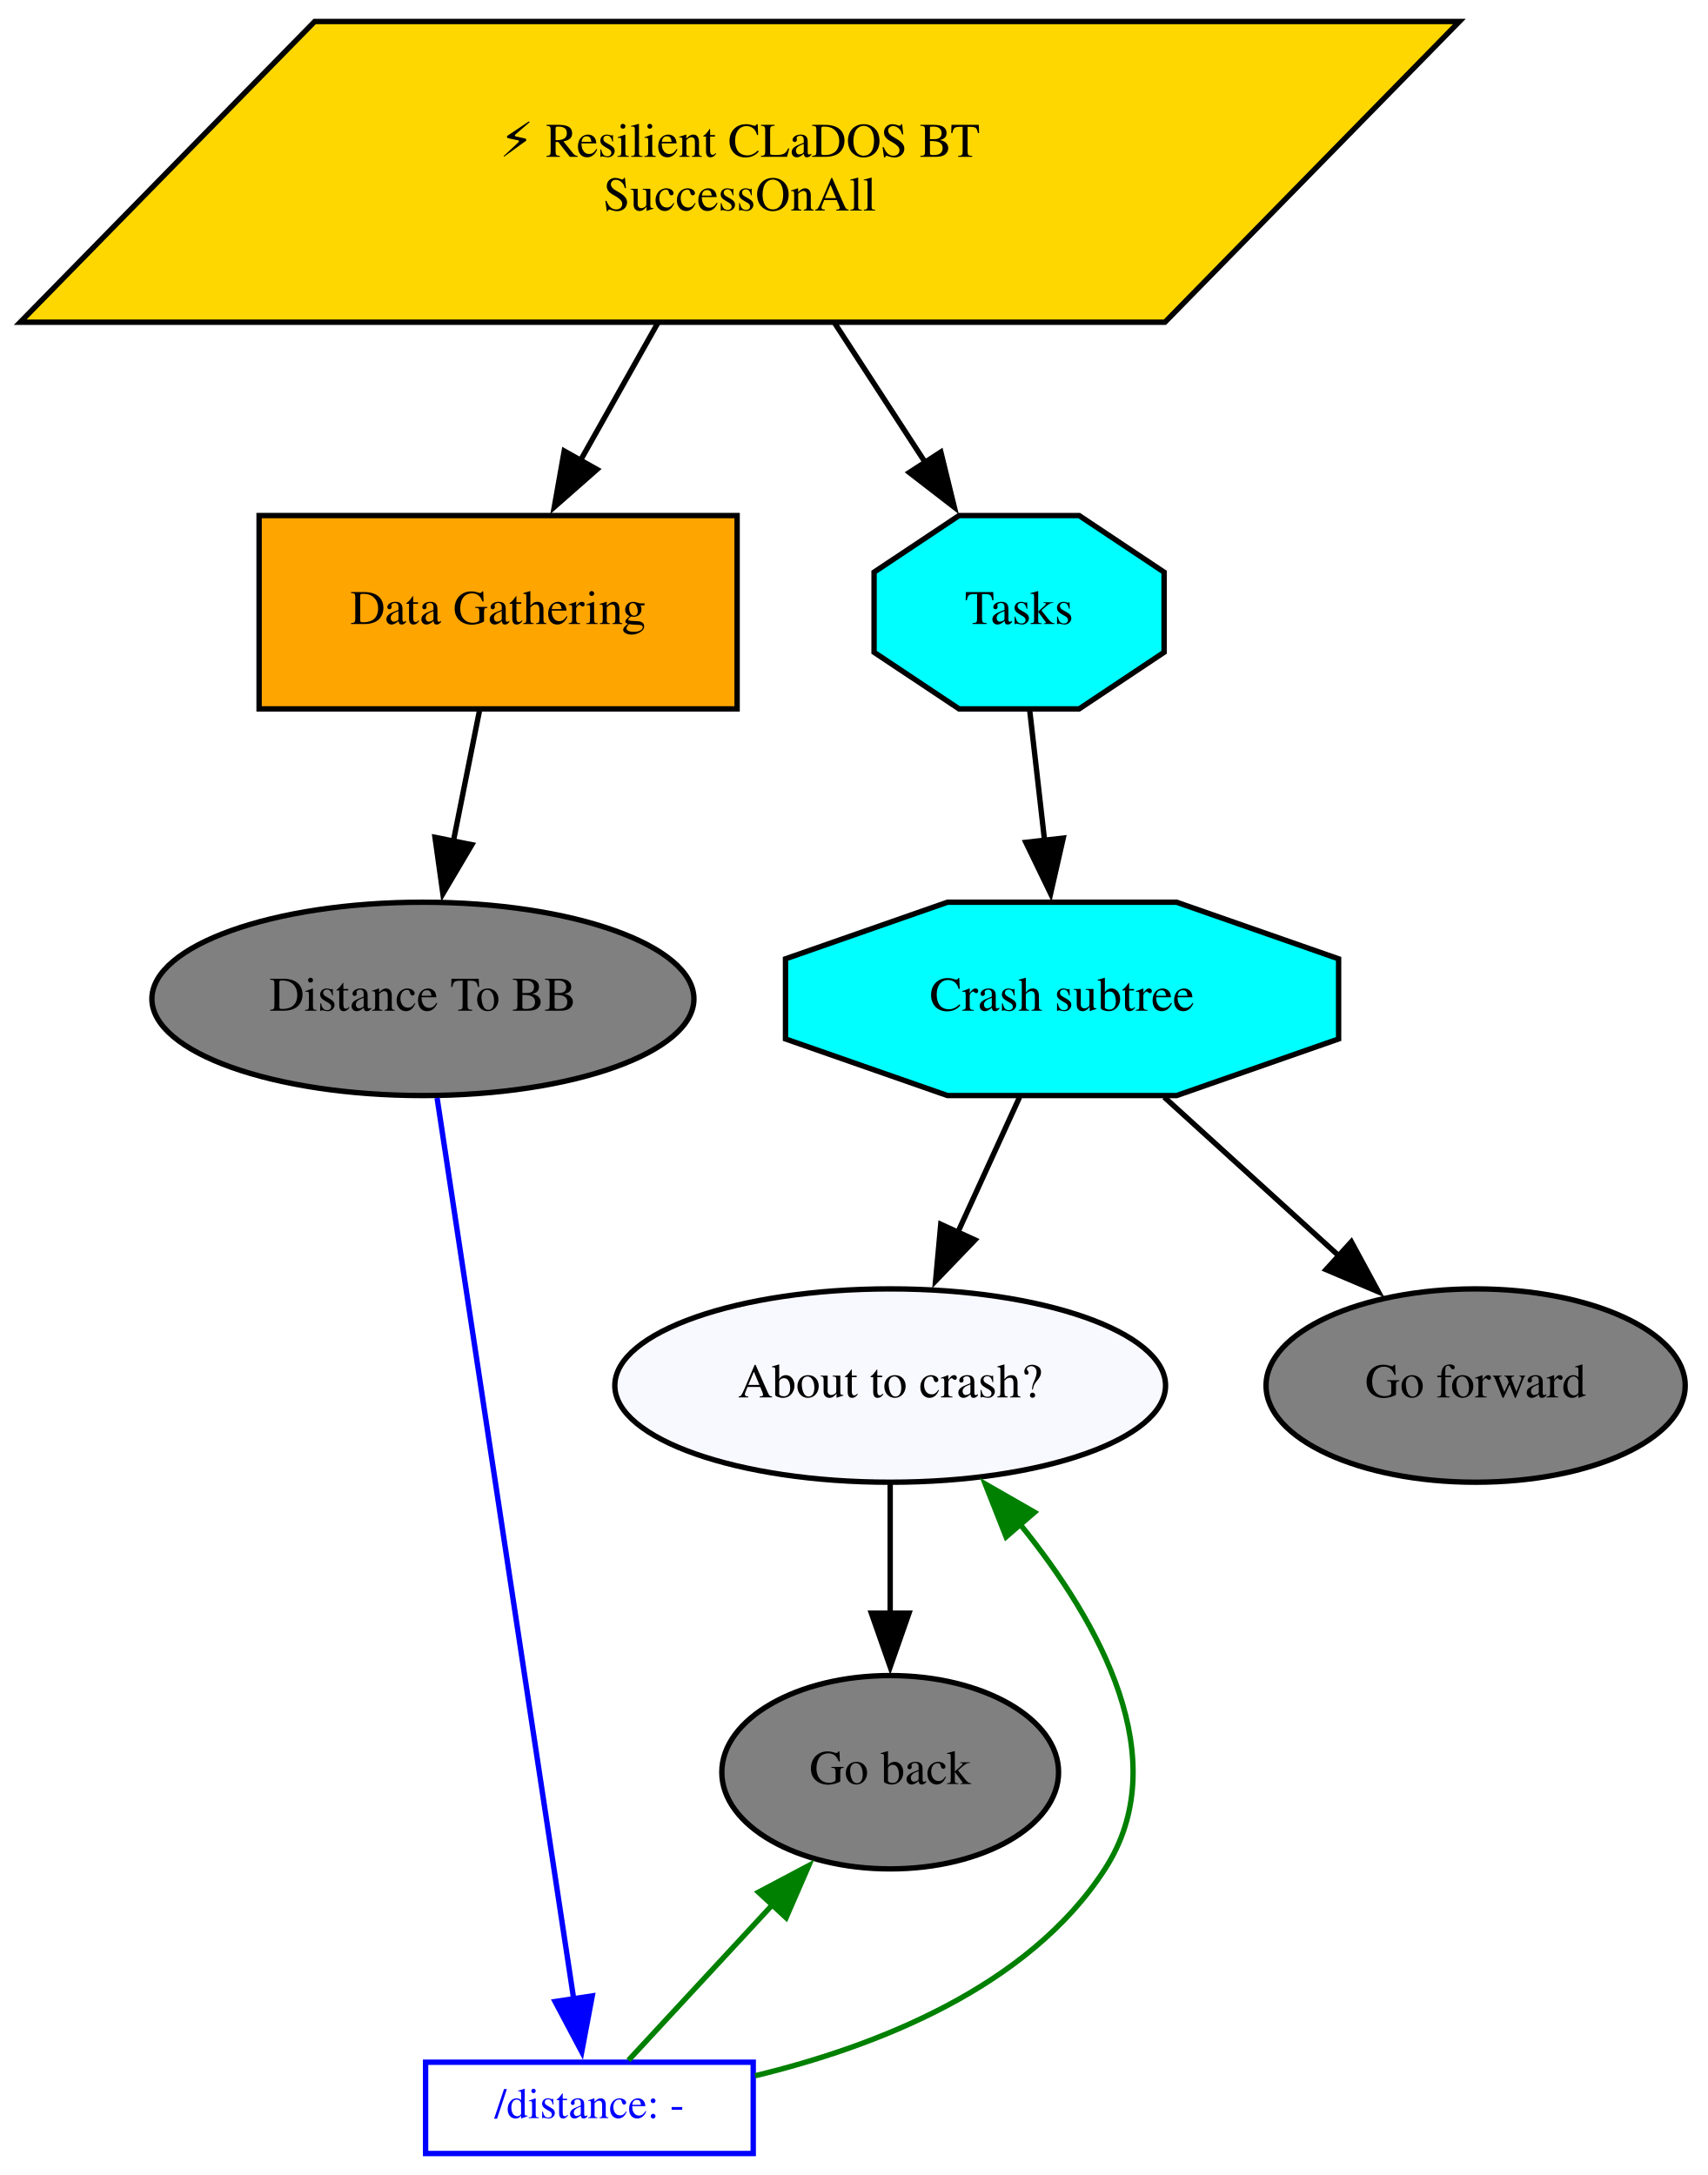
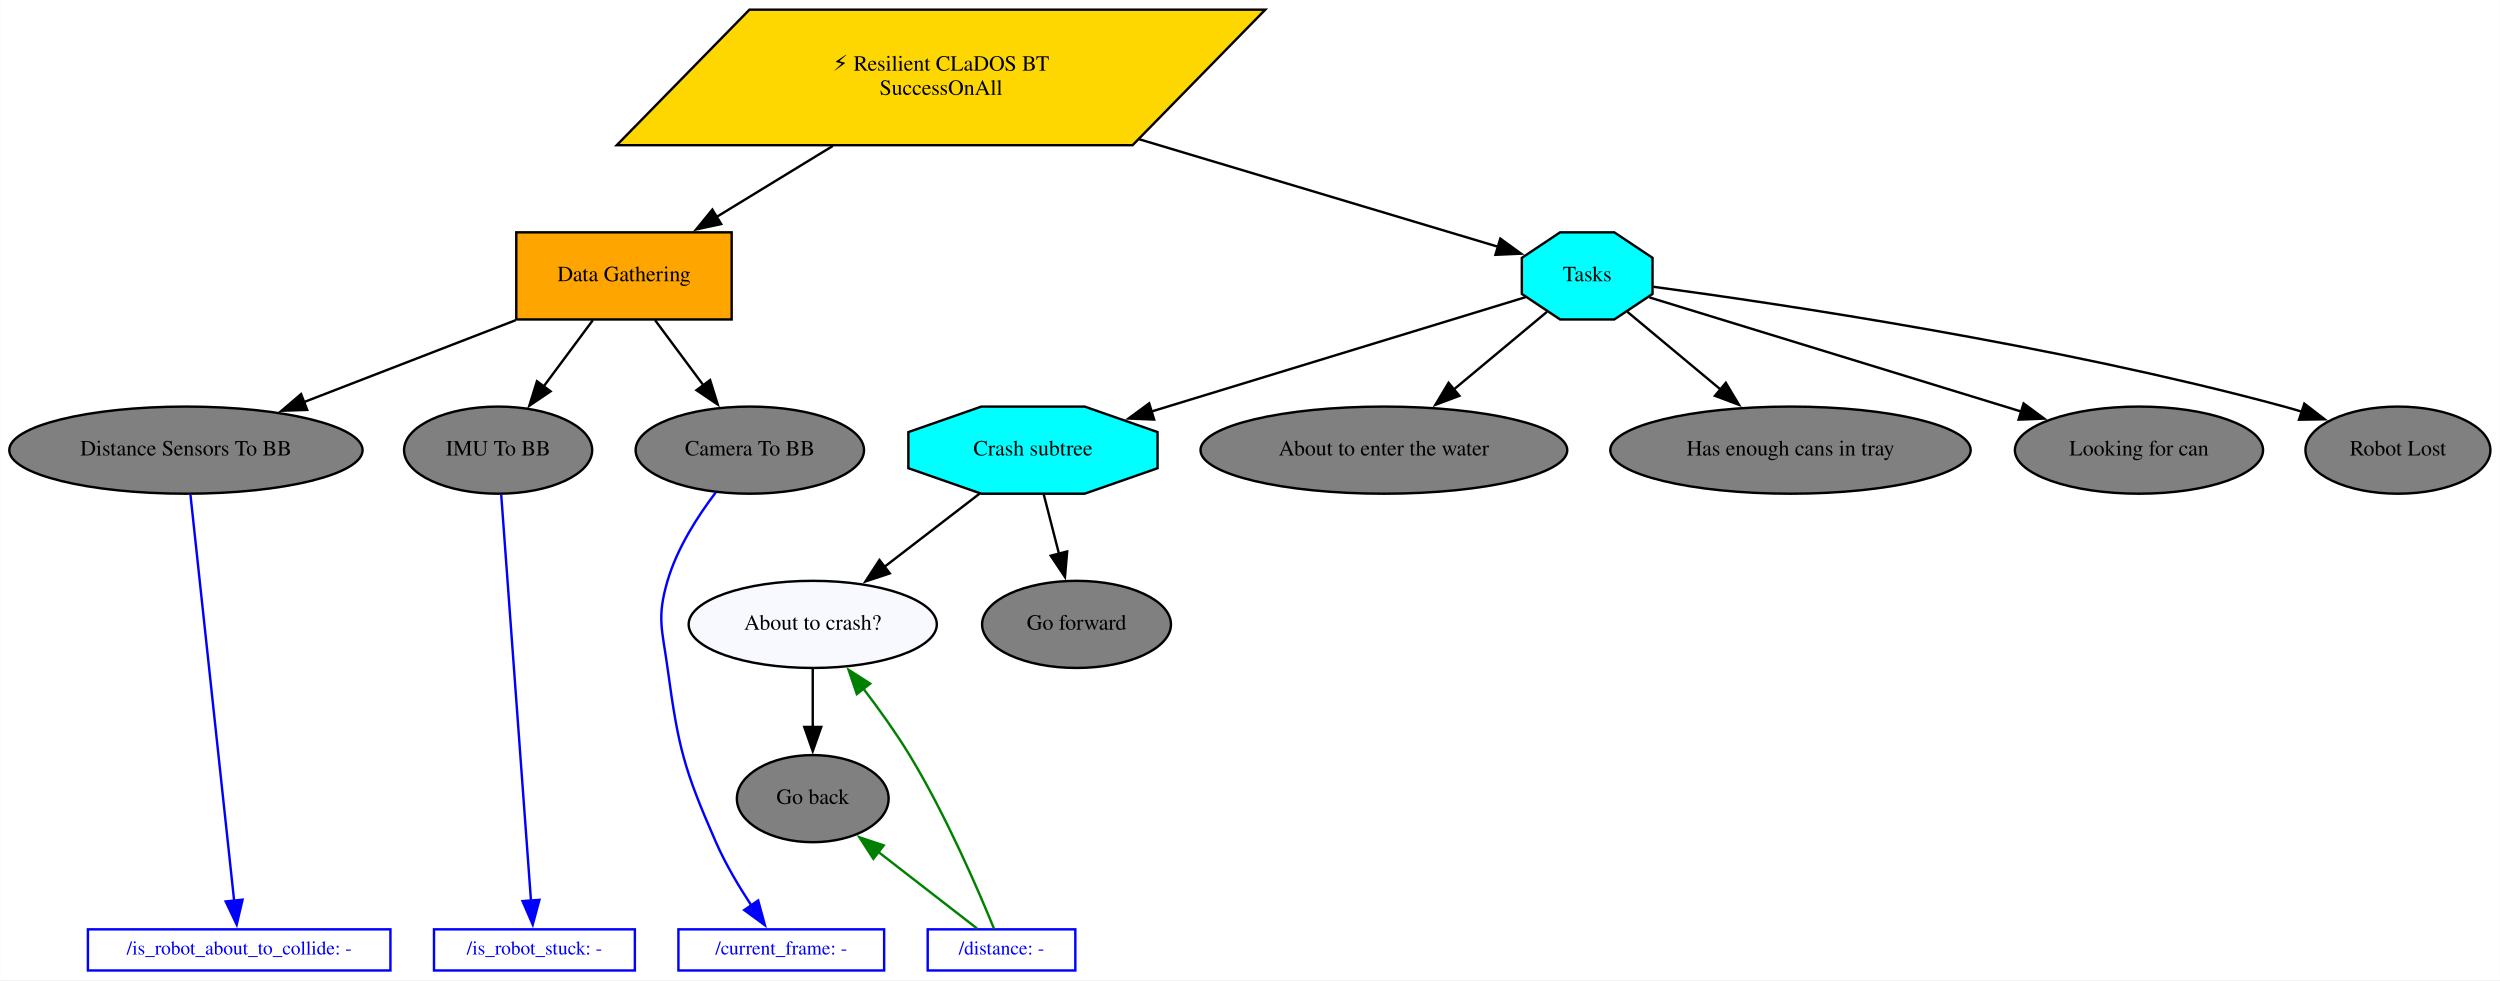
- <svg xmlns="http://www.w3.org/2000/svg" width="318pt" height="405pt" viewBox="0.00 0.00 318.00 405.00">
+ <svg xmlns="http://www.w3.org/2000/svg" width="1033pt" height="405pt" viewBox="0.00 0.00 1032.85 405.00">
  <g id="graph0" class="graph" transform="scale(1 1) rotate(0) translate(4 401)">
-     <polygon fill="white" stroke="none" points="-4,4 -4,-401 314,-401 314,4 -4,4" />
+     <polygon fill="white" stroke="none" points="-4,4 -4,-401 1028.85,-401 1028.85,4 -4,4" />
    <g id="node1" class="node">
-       <polygon fill="gold" stroke="black" points="267.72,-397 54.59,-397 -0.24,-341 212.89,-341 267.72,-397" />
-       <text text-anchor="middle" x="133.74" y="-371.8" font-family="Times,serif" font-size="9.00">⚡ Resilient CLaDOS BT</text>
-       <text text-anchor="middle" x="133.74" y="-361.8" font-family="Times,serif" font-size="9.00">SuccessOnAll</text>
+       <polygon fill="gold" stroke="black" points="518.73,-397 305.59,-397 250.76,-341 463.9,-341 518.73,-397" />
+       <text text-anchor="middle" x="384.75" y="-371.8" font-family="Times,serif" font-size="9.00">⚡ Resilient CLaDOS BT</text>
+       <text text-anchor="middle" x="384.75" y="-361.8" font-family="Times,serif" font-size="9.00">SuccessOnAll</text>
    </g>
    <g id="node2" class="node">
-       <polygon fill="orange" stroke="black" points="133.24,-305 44.24,-305 44.24,-269 133.24,-269 133.24,-305" />
-       <text text-anchor="middle" x="88.74" y="-284.8" font-family="Times,serif" font-size="9.00">Data Gathering</text>
+       <polygon fill="orange" stroke="black" points="298.25,-305 209.25,-305 209.25,-269 298.25,-269 298.25,-305" />
+       <text text-anchor="middle" x="253.75" y="-284.8" font-family="Times,serif" font-size="9.00">Data Gathering</text>
    </g>
    <g id="edge1" class="edge">
-       <path fill="none" stroke="black" d="M118.51,-340.92C113.84,-332.63 108.72,-323.51 104.05,-315.22" />
-       <polygon fill="black" stroke="black" points="107.15,-313.59 99.2,-306.59 101.05,-317.02 107.15,-313.59" />
+       <path fill="none" stroke="black" d="M340.03,-340.69C324.34,-331.11 306.88,-320.45 291.79,-311.23" />
+       <polygon fill="black" stroke="black" points="293.91,-308.43 283.56,-306.2 290.27,-314.4 293.91,-308.43" />
+     </g>
+     <g id="node6" class="node">
+       <polygon fill="cyan" stroke="black" points="678.75,-279.54 678.75,-294.46 662.93,-305 640.56,-305 624.75,-294.46 624.75,-279.54 640.56,-269 662.93,-269 678.75,-279.54" />
+       <text text-anchor="middle" x="651.75" y="-284.8" font-family="Times,serif" font-size="9.00">Tasks</text>
+     </g>
+     <g id="edge5" class="edge">
+       <path fill="none" stroke="black" d="M466.67,-343.45C516.34,-328.57 577.26,-310.32 615.31,-298.92" />
+       <polygon fill="black" stroke="black" points="615.85,-302.41 624.42,-296.19 613.84,-295.71 615.85,-302.41" />
+     </g>
+     <g id="node3" class="node">
+       <ellipse fill="gray" stroke="black" cx="72.75" cy="-215" rx="72.99" ry="18" />
+       <text text-anchor="middle" x="72.75" y="-212.8" font-family="Times,serif" font-size="9.00">Distance Sensors To BB</text>
+     </g>
+     <g id="edge2" class="edge">
+       <path fill="none" stroke="black" d="M209,-268.7C182.39,-258.4 148.61,-245.34 121.34,-234.79" />
+       <polygon fill="black" stroke="black" points="122.86,-231.63 112.27,-231.28 120.33,-238.16 122.86,-231.63" />
    </g>
    <g id="node4" class="node">
-       <polygon fill="cyan" stroke="black" points="212.74,-279.54 212.74,-294.46 196.92,-305 174.56,-305 158.74,-294.46 158.74,-279.54 174.56,-269 196.92,-269 212.74,-279.54" />
-       <text text-anchor="middle" x="185.74" y="-284.8" font-family="Times,serif" font-size="9.00">Tasks</text>
+       <ellipse fill="gray" stroke="black" cx="201.75" cy="-215" rx="38.87" ry="18" />
+       <text text-anchor="middle" x="201.75" y="-212.8" font-family="Times,serif" font-size="9.00">IMU To BB</text>
    </g>
    <g id="edge3" class="edge">
-       <path fill="none" stroke="black" d="M151.35,-340.92C156.85,-332.44 162.92,-323.11 168.41,-314.67" />
-       <polygon fill="black" stroke="black" points="171.17,-316.83 173.69,-306.54 165.3,-313.02 171.17,-316.83" />
+       <path fill="none" stroke="black" d="M240.89,-268.7C234.73,-260.4 227.23,-250.31 220.46,-241.19" />
+       <polygon fill="black" stroke="black" points="223.41,-239.3 214.64,-233.36 217.8,-243.47 223.41,-239.3" />
    </g>
-     <g id="node3" class="node">
-       <ellipse fill="gray" stroke="black" cx="74.74" cy="-215" rx="50.46" ry="18" />
-       <text text-anchor="middle" x="74.74" y="-212.8" font-family="Times,serif" font-size="9.00">Distance To BB</text>
+     <g id="node5" class="node">
+       <ellipse fill="gray" stroke="black" cx="305.75" cy="-215" rx="47.19" ry="18" />
+       <text text-anchor="middle" x="305.75" y="-212.8" font-family="Times,serif" font-size="9.00">Camera To BB</text>
    </g>
-     <g id="edge2" class="edge">
-       <path fill="none" stroke="black" d="M85.28,-268.7C83.81,-261.32 82.05,-252.52 80.39,-244.25" />
-       <polygon fill="black" stroke="black" points="83.85,-243.71 78.46,-234.59 76.99,-245.08 83.85,-243.71" />
+     <g id="edge4" class="edge">
+       <path fill="none" stroke="black" d="M266.6,-268.7C272.67,-260.52 280.04,-250.6 286.74,-241.58" />
+       <polygon fill="black" stroke="black" points="289.34,-243.95 292.5,-233.84 283.72,-239.78 289.34,-243.95" />
+     </g>
+     <g id="node16" class="node">
+       <polygon fill="white" stroke="blue" points="157.25,-17 32.25,-17 32.25,0 157.25,0 157.25,-17" />
+       <text text-anchor="middle" x="94.75" y="-6.6" font-family="Times,serif" font-size="8.00" fill="blue">/is_robot_about_to_collide: -</text>
+     </g>
+     <g id="edge15" class="edge">
+       <path fill="none" stroke="blue" d="M74.62,-196.56C78.71,-158.55 88.4,-68.47 92.67,-28.81" />
+       <polygon fill="blue" stroke="blue" points="96.14,-29.26 93.73,-18.95 89.18,-28.52 96.14,-29.26" />
+     </g>
+     <g id="node15" class="node">
+       <polygon fill="white" stroke="blue" points="258.25,-17 175.25,-17 175.25,0 258.25,0 258.25,-17" />
+       <text text-anchor="middle" x="216.75" y="-6.6" font-family="Times,serif" font-size="8.00" fill="blue">/is_robot_stuck: -</text>
+     </g>
+     <g id="edge14" class="edge">
+       <path fill="none" stroke="blue" d="M203.03,-196.56C205.81,-158.55 212.42,-68.47 215.33,-28.81" />
+       <polygon fill="blue" stroke="blue" points="218.81,-29.18 216.05,-18.95 211.83,-28.67 218.81,-29.18" />
+     </g>
+     <g id="node18" class="node">
+       <polygon fill="white" stroke="blue" points="361.25,-17 276.25,-17 276.25,0 361.25,0 361.25,-17" />
+       <text text-anchor="middle" x="318.75" y="-6.6" font-family="Times,serif" font-size="8.00" fill="blue">/current_frame: -</text>
+     </g>
+     <g id="edge18" class="edge">
+       <path fill="none" stroke="blue" d="M291.7,-197.57C284.18,-187.68 275.68,-174.43 271.75,-161 267.24,-145.65 269.59,-140.85 271.75,-125 276.23,-92.09 278.41,-83.42 291.75,-53 295.72,-43.93 301.35,-34.52 306.44,-26.78" />
+       <polygon fill="blue" stroke="blue" points="309.21,-28.93 311.98,-18.7 303.44,-24.97 309.21,-28.93" />
+     </g>
+     <g id="node7" class="node">
+       <polygon fill="cyan" stroke="black" points="474.23,-207.54 474.23,-222.46 444.07,-233 401.42,-233 371.26,-222.46 371.26,-207.54 401.42,-197 444.07,-197 474.23,-207.54" />
+       <text text-anchor="middle" x="422.75" y="-212.8" font-family="Times,serif" font-size="9.00">Crash subtree</text>
+     </g>
+     <g id="edge6" class="edge">
+       <path fill="none" stroke="black" d="M626.36,-278.24C589.17,-266.87 519.14,-245.47 471.72,-230.97" />
+       <polygon fill="black" stroke="black" points="472.81,-227.64 462.23,-228.07 470.77,-234.34 472.81,-227.64" />
+     </g>
+     <g id="node11" class="node">
+       <ellipse fill="gray" stroke="black" cx="567.75" cy="-215" rx="75.77" ry="18" />
+       <text text-anchor="middle" x="567.75" y="-212.8" font-family="Times,serif" font-size="9.00">About to enter the water</text>
+     </g>
+     <g id="edge10" class="edge">
+       <path fill="none" stroke="black" d="M635.15,-272.17C624.12,-262.98 609.34,-250.66 596.43,-239.9" />
+       <polygon fill="black" stroke="black" points="598.95,-237.45 589.03,-233.73 594.47,-242.82 598.95,-237.45" />
+     </g>
+     <g id="node12" class="node">
+       <ellipse fill="gray" stroke="black" cx="735.75" cy="-215" rx="74.46" ry="18" />
+       <text text-anchor="middle" x="735.75" y="-212.8" font-family="Times,serif" font-size="9.00">Has enough cans in tray</text>
+     </g>
+     <g id="edge11" class="edge">
+       <path fill="none" stroke="black" d="M668.34,-272.17C679.37,-262.98 694.15,-250.66 707.06,-239.9" />
+       <polygon fill="black" stroke="black" points="709.03,-242.82 714.47,-233.73 704.54,-237.45 709.03,-242.82" />
+     </g>
+     <g id="node13" class="node">
+       <ellipse fill="gray" stroke="black" cx="879.75" cy="-215" rx="51.27" ry="18" />
+       <text text-anchor="middle" x="879.75" y="-212.8" font-family="Times,serif" font-size="9.00">Looking for can</text>
+     </g>
+     <g id="edge12" class="edge">
+       <path fill="none" stroke="black" d="M677.46,-278.11C714.65,-266.69 784.16,-245.35 831.2,-230.91" />
+       <polygon fill="black" stroke="black" points="832.07,-234.3 840.6,-228.02 830.01,-227.61 832.07,-234.3" />
+     </g>
+     <g id="node14" class="node">
+       <ellipse fill="gray" stroke="black" cx="986.75" cy="-215" rx="38.21" ry="18" />
+       <text text-anchor="middle" x="986.75" y="-212.8" font-family="Times,serif" font-size="9.00">Robot Lost</text>
+     </g>
+     <g id="edge13" class="edge">
+       <path fill="none" stroke="black" d="M679.08,-282.5C730.64,-275.57 845.53,-258.52 939.75,-233 942.16,-232.35 944.63,-231.62 947.11,-230.86" />
+       <polygon fill="black" stroke="black" points="948.07,-234.22 956.47,-227.75 945.87,-227.58 948.07,-234.22" />
+     </g>
+     <g id="node8" class="node">
+       <ellipse fill="ghostwhite" stroke="black" cx="331.75" cy="-143" rx="51.27" ry="18" />
+       <text text-anchor="middle" x="331.75" y="-140.8" font-family="Times,serif" font-size="9.00">About to crash?</text>
+     </g>
+     <g id="edge7" class="edge">
+       <path fill="none" stroke="black" d="M400.72,-197.05C388.87,-187.94 374.09,-176.57 361.26,-166.7" />
+       <polygon fill="black" stroke="black" points="363.58,-164.08 353.52,-160.75 359.32,-169.62 363.58,-164.08" />
+     </g>
+     <g id="node10" class="node">
+       <ellipse fill="gray" stroke="black" cx="440.75" cy="-143" rx="39.02" ry="18" />
+       <text text-anchor="middle" x="440.75" y="-140.8" font-family="Times,serif" font-size="9.00">Go forward</text>
+     </g>
+     <g id="edge9" class="edge">
+       <path fill="none" stroke="black" d="M427.2,-196.7C429.09,-189.32 431.35,-180.52 433.48,-172.25" />
+       <polygon fill="black" stroke="black" points="436.87,-173.13 435.97,-162.57 430.09,-171.38 436.87,-173.13" />
    </g>
    <g id="node9" class="node">
-       <polygon fill="white" stroke="blue" points="136.24,-17 75.24,-17 75.24,0 136.24,0 136.24,-17" />
-       <text text-anchor="middle" x="105.74" y="-6.6" font-family="Times,serif" font-size="8.00" fill="blue">/distance: -</text>
-     </g>
-     <g id="edge10" class="edge">
-       <path fill="none" stroke="blue" d="M77.38,-196.56C83.15,-158.55 96.8,-68.47 102.81,-28.81" />
-       <polygon fill="blue" stroke="blue" points="106.27,-29.35 104.31,-18.94 99.35,-28.3 106.27,-29.35" />
-     </g>
-     <g id="node5" class="node">
-       <polygon fill="cyan" stroke="black" points="245.23,-207.54 245.23,-222.46 215.07,-233 172.41,-233 142.25,-222.46 142.25,-207.54 172.41,-197 215.07,-197 245.23,-207.54" />
-       <text text-anchor="middle" x="193.74" y="-212.8" font-family="Times,serif" font-size="9.00">Crash subtree</text>
-     </g>
-     <g id="edge4" class="edge">
-       <path fill="none" stroke="black" d="M187.72,-268.7C188.55,-261.41 189.54,-252.73 190.48,-244.54" />
-       <polygon fill="black" stroke="black" points="193.96,-244.94 191.61,-234.61 187,-244.15 193.96,-244.94" />
-     </g>
-     <g id="node6" class="node">
-       <ellipse fill="ghostwhite" stroke="black" cx="161.74" cy="-143" rx="51.27" ry="18" />
-       <text text-anchor="middle" x="161.74" y="-140.8" font-family="Times,serif" font-size="9.00">About to crash?</text>
-     </g>
-     <g id="edge5" class="edge">
-       <path fill="none" stroke="black" d="M185.83,-196.7C182.34,-189.07 178.16,-179.92 174.27,-171.4" />
-       <polygon fill="black" stroke="black" points="177.53,-170.12 170.19,-162.48 171.16,-173.03 177.53,-170.12" />
-     </g>
-     <g id="node8" class="node">
-       <ellipse fill="gray" stroke="black" cx="270.74" cy="-143" rx="39.02" ry="18" />
-       <text text-anchor="middle" x="270.74" y="-140.8" font-family="Times,serif" font-size="9.00">Go forward</text>
-     </g>
-     <g id="edge7" class="edge">
-       <path fill="none" stroke="black" d="M212.77,-196.7C222.59,-187.78 234.69,-176.78 245.29,-167.14" />
-       <polygon fill="black" stroke="black" points="247.6,-169.77 252.64,-160.45 242.89,-164.59 247.6,-169.77" />
-     </g>
-     <g id="node7" class="node">
-       <ellipse fill="gray" stroke="black" cx="161.74" cy="-71" rx="31.35" ry="18" />
-       <text text-anchor="middle" x="161.74" y="-68.8" font-family="Times,serif" font-size="9.00">Go back</text>
-     </g>
-     <g id="edge6" class="edge">
-       <path fill="none" stroke="black" d="M161.74,-124.7C161.74,-117.41 161.74,-108.73 161.74,-100.54" />
-       <polygon fill="black" stroke="black" points="165.24,-100.62 161.74,-90.62 158.24,-100.62 165.24,-100.62" />
-     </g>
-     <g id="edge9" class="edge">
-       <path fill="none" stroke="green" d="M136.59,-14.48C158.87,-19.86 187.46,-30.85 201.74,-53 214.86,-73.34 200.88,-98.7 185.96,-117.13" />
-       <polygon fill="green" stroke="green" points="183.32,-114.83 179.43,-124.68 188.62,-119.41 183.32,-114.83" />
+       <ellipse fill="gray" stroke="black" cx="331.75" cy="-71" rx="31.35" ry="18" />
+       <text text-anchor="middle" x="331.75" y="-68.8" font-family="Times,serif" font-size="9.00">Go back</text>
    </g>
    <g id="edge8" class="edge">
-       <path fill="none" stroke="green" d="M113.01,-17.36C119.83,-24.73 130.39,-36.13 139.93,-46.44" />
-       <polygon fill="green" stroke="green" points="137.22,-48.66 146.58,-53.62 142.36,-43.91 137.22,-48.66" />
+       <path fill="none" stroke="black" d="M331.75,-124.7C331.75,-117.41 331.75,-108.73 331.75,-100.54" />
+       <polygon fill="black" stroke="black" points="335.25,-100.62 331.75,-90.62 328.25,-100.62 335.25,-100.62" />
+     </g>
+     <g id="node17" class="node">
+       <polygon fill="white" stroke="blue" points="440.25,-17 379.25,-17 379.25,0 440.25,0 440.25,-17" />
+       <text text-anchor="middle" x="409.75" y="-6.6" font-family="Times,serif" font-size="8.00" fill="blue">/distance: -</text>
+     </g>
+     <g id="edge17" class="edge">
+       <path fill="none" stroke="green" d="M406.67,-17.22C400.75,-31.73 387,-63.9 371.75,-89 366.09,-98.3 359.16,-107.96 352.67,-116.44" />
+       <polygon fill="green" stroke="green" points="349.97,-114.21 346.55,-124.24 355.48,-118.53 349.97,-114.21" />
+     </g>
+     <g id="edge16" class="edge">
+       <path fill="none" stroke="green" d="M399.63,-17.35C389.3,-25.36 372.83,-38.13 358.7,-49.1" />
+       <polygon fill="green" stroke="green" points="356.79,-46.15 351.03,-55.04 361.08,-51.68 356.79,-46.15" />
    </g>
  </g>
</svg>
